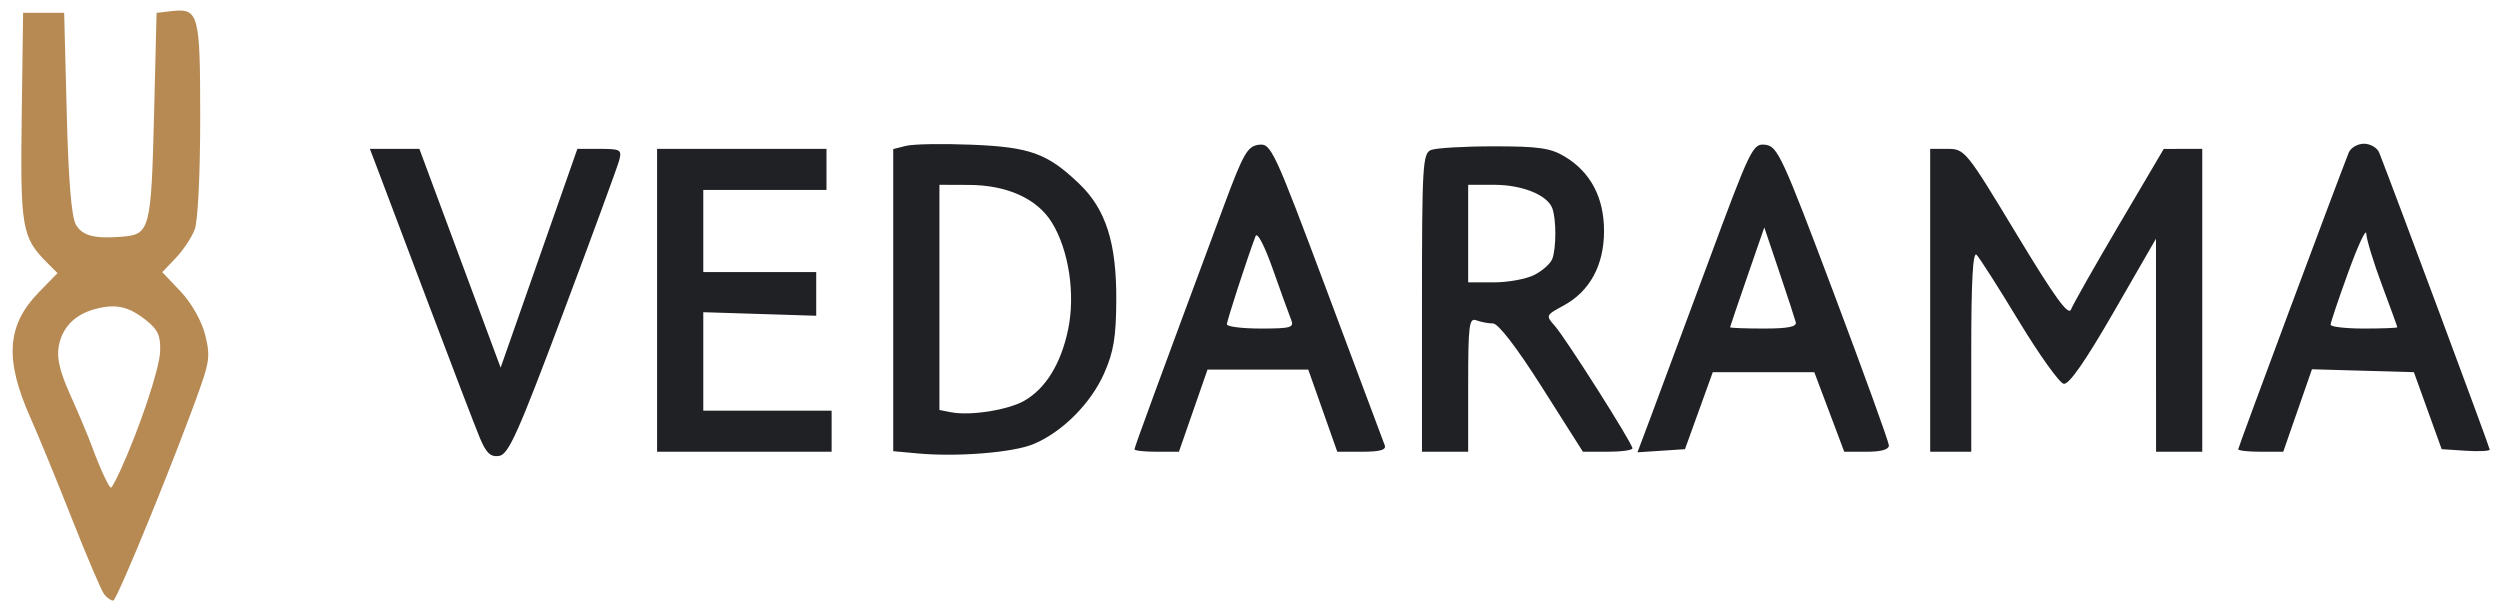
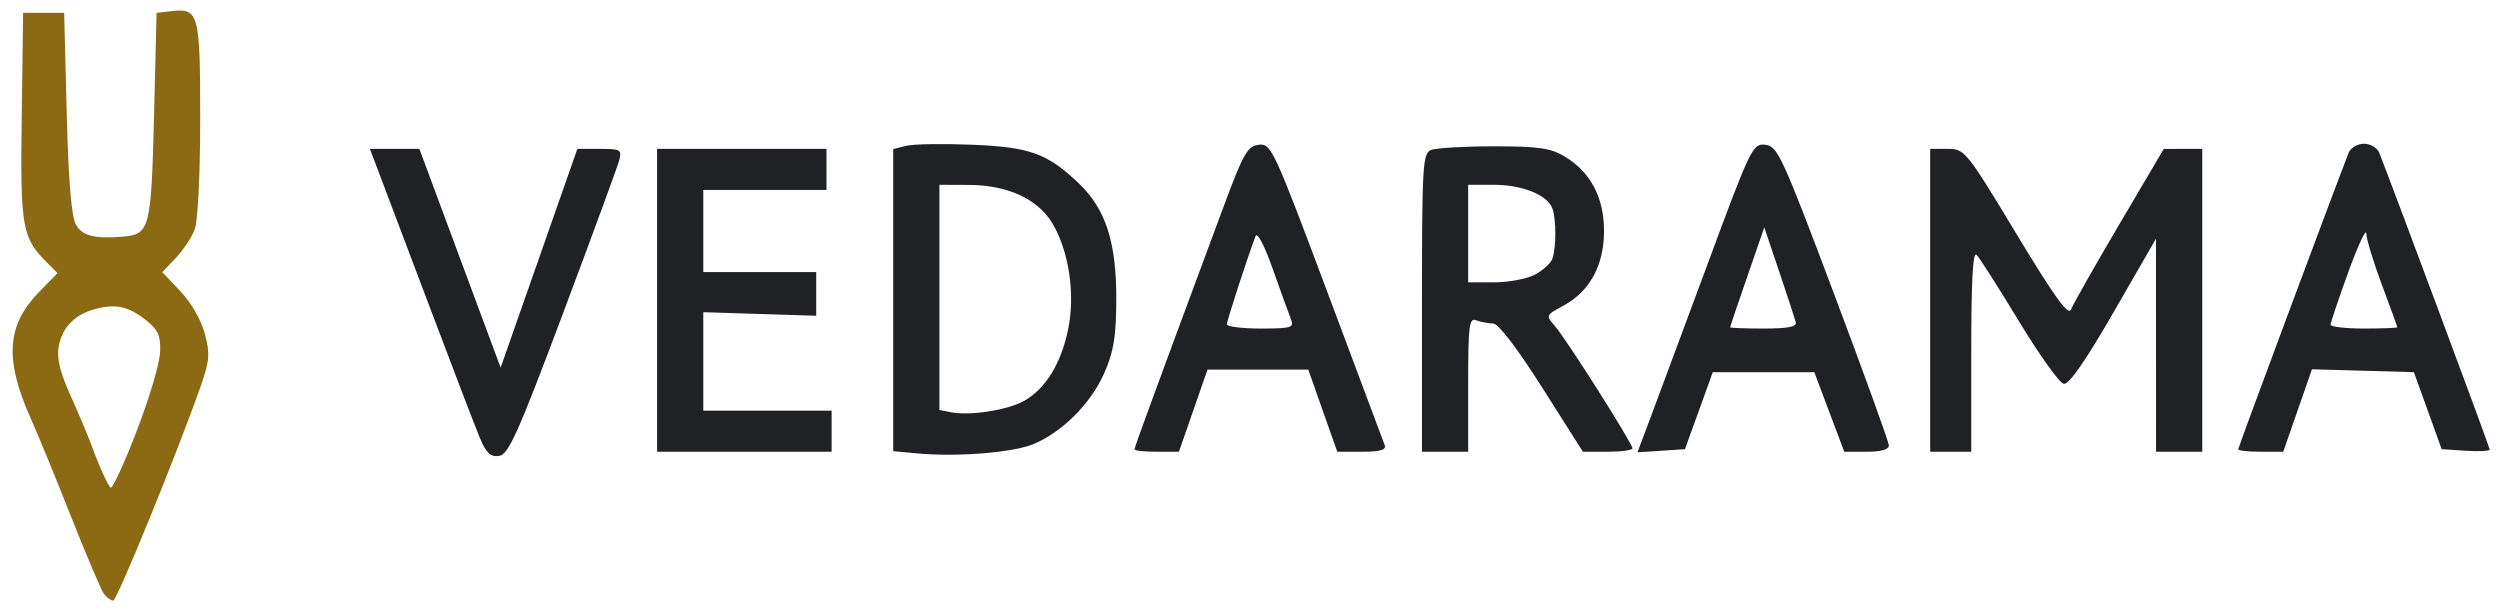
<svg xmlns="http://www.w3.org/2000/svg" width="487" height="119" viewBox="63 58 487 119" role="img" aria-label="VEDARAMA">
-   <path fill="#B78A54" fill-rule="evenodd" d="M83.281,173.750 C82.750,173.062 79.920,166.425 76.990,159.000 C74.061,151.575 70.456,142.800 68.980,139.500 C63.852,128.033 64.288,121.361 70.588,114.910 L74.205,111.205 72.156,109.156 C67.278,104.278 66.941,102.333 67.229,80.760 L67.500,60.500 71.500,60.500 L75.500,60.500 76.000,80.000 C76.339,93.218 76.914,100.225 77.785,101.750 C79.046,103.957 81.477,104.575 87.000,104.092 C92.166,103.641 92.461,102.492 93.000,80.717 L93.500,60.500 96.310,60.178 C101.742,59.555 102.000,60.500 102.000,81.057 C102.000,91.918 101.550,101.060 100.936,102.685 C100.351,104.233 98.689,106.741 97.241,108.258 L94.610,111.016 98.162,114.758 C100.231,116.938 102.210,120.378 102.903,123.000 C103.929,126.879 103.828,128.259 102.174,133.000 C97.760,145.654 85.796,175.000 85.051,175.000 C84.608,175.000 83.811,174.438 83.281,173.750 Z M86.395,149.750 C90.188,141.467 94.065,129.891 94.194,126.461 C94.309,123.400 93.787,122.242 91.454,120.381 C88.078,117.690 85.591,117.133 81.612,118.180 C77.593,119.237 75.143,121.721 74.444,125.447 C74.013,127.743 74.650,130.399 76.748,135.060 C78.343,138.602 80.222,143.075 80.925,145.000 C82.429,149.123 84.221,153.000 84.622,153.000 C84.778,153.000 85.576,151.537 86.395,149.750 Z" />
+   <path fill="#8C6913" fill-rule="evenodd" d="M83.281,173.750 C82.750,173.062 79.920,166.425 76.990,159.000 C74.061,151.575 70.456,142.800 68.980,139.500 C63.852,128.033 64.288,121.361 70.588,114.910 L74.205,111.205 72.156,109.156 C67.278,104.278 66.941,102.333 67.229,80.760 L67.500,60.500 71.500,60.500 L75.500,60.500 76.000,80.000 C76.339,93.218 76.914,100.225 77.785,101.750 C79.046,103.957 81.477,104.575 87.000,104.092 C92.166,103.641 92.461,102.492 93.000,80.717 L93.500,60.500 96.310,60.178 C101.742,59.555 102.000,60.500 102.000,81.057 C102.000,91.918 101.550,101.060 100.936,102.685 C100.351,104.233 98.689,106.741 97.241,108.258 L94.610,111.016 98.162,114.758 C100.231,116.938 102.210,120.378 102.903,123.000 C103.929,126.879 103.828,128.259 102.174,133.000 C97.760,145.654 85.796,175.000 85.051,175.000 C84.608,175.000 83.811,174.438 83.281,173.750 Z M86.395,149.750 C90.188,141.467 94.065,129.891 94.194,126.461 C94.309,123.400 93.787,122.242 91.454,120.381 C88.078,117.690 85.591,117.133 81.612,118.180 C77.593,119.237 75.143,121.721 74.444,125.447 C74.013,127.743 74.650,130.399 76.748,135.060 C78.343,138.602 80.222,143.075 80.925,145.000 C82.429,149.123 84.221,153.000 84.622,153.000 C84.778,153.000 85.576,151.537 86.395,149.750 Z" />
  <path fill="#202124" fill-rule="evenodd" d="M156.481,143.314 C155.601,141.216 150.893,128.925 146.019,116.000 C141.144,103.075 136.682,91.263 136.103,89.750 L135.050,87.000 139.872,87.000 L144.695,87.000 152.609,108.309 L160.523,129.619 167.997,108.309 L175.471,87.000 179.844,87.000 C183.891,87.000 184.172,87.168 183.614,89.250 C183.282,90.487 178.367,103.875 172.691,119.000 C163.902,142.423 162.053,146.547 160.226,146.814 C158.558,147.059 157.724,146.279 156.481,143.314 Z M241.750,146.327 L237.000,145.890 237.000,116.464 L237.000,87.038 239.517,86.406 C240.902,86.059 246.639,85.961 252.267,86.188 C263.670,86.649 267.054,87.877 273.231,93.794 C278.431,98.776 280.512,105.317 280.452,116.500 C280.414,123.673 279.933,126.564 278.083,130.742 C275.487,136.602 269.925,142.169 264.331,144.506 C260.357,146.166 249.516,147.041 241.750,146.327 Z M191.000,116.500 L191.000,87.000 207.500,87.000 L224.000,87.000 224.000,91.000 L224.000,95.000 212.000,95.000 L200.000,95.000 200.000,103.000 L200.000,111.000 211.000,111.000 L222.000,111.000 222.000,115.255 L222.000,119.510 211.000,119.163 L200.000,118.817 200.000,128.408 L200.000,138.000 212.500,138.000 L225.000,138.000 225.000,142.000 L225.000,146.000 208.000,146.000 L191.000,146.000 191.000,116.500 Z M284.000,145.526 C284.000,145.100 288.556,132.689 301.448,98.000 C305.213,87.870 306.019,86.464 308.214,86.198 C310.610,85.907 311.115,86.990 321.497,114.698 C327.432,130.539 332.496,144.062 332.751,144.750 C333.081,145.642 331.824,145.999 328.357,145.997 L323.500,145.995 320.675,137.997 L317.851,130.000 308.037,130.000 L298.224,130.000 295.439,138.000 L292.654,146.000 288.327,146.000 C285.947,146.000 284.000,145.787 284.000,145.526 Z M340.000,116.969 C340.000,90.259 340.140,87.880 341.750,87.222 C342.712,86.828 348.225,86.505 354.000,86.503 C362.731,86.501 365.059,86.837 367.819,88.500 C372.859,91.537 375.467,96.482 375.467,103.000 C375.467,109.673 372.689,114.775 367.550,117.543 C364.129,119.386 364.092,119.471 365.860,121.463 C368.008,123.883 381.000,144.363 381.000,145.330 C381.000,145.698 378.829,146.000 376.175,146.000 L371.351,146.000 363.425,133.509 C358.479,125.713 354.873,121.014 353.832,121.009 C352.914,121.004 351.452,120.727 350.582,120.393 C349.189,119.859 349.000,121.352 349.000,132.893 L349.000,146.000 344.500,146.000 L340.000,146.000 340.000,116.969 Z M384.538,139.305 C385.947,135.562 390.982,122.015 395.726,109.201 C404.058,86.699 404.440,85.911 406.902,86.201 C409.272,86.479 410.209,88.511 420.180,115.000 C426.080,130.675 430.929,144.062 430.954,144.750 C430.984,145.566 429.484,146.000 426.630,146.000 L422.261,146.000 419.344,138.250 L416.427,130.500 406.538,130.500 L396.649,130.500 393.941,138.000 L391.232,145.500 386.604,145.805 L381.976,146.111 384.538,139.305 Z M439.000,116.500 L439.000,87.000 442.401,87.000 C445.729,87.000 446.015,87.353 455.782,103.532 C463.255,115.912 465.932,119.616 466.439,118.282 C466.812,117.302 471.028,109.864 475.808,101.754 L484.500,87.009 488.250,87.004 L492.000,87.000 492.000,116.500 L492.000,146.000 487.500,146.000 L483.000,146.000 482.992,125.250 L482.984,104.500 474.754,118.777 C469.218,128.381 466.028,132.961 465.012,132.768 C464.180,132.610 460.255,127.125 456.289,120.579 C452.323,114.034 448.611,108.211 448.039,107.639 C447.320,106.920 447.000,112.673 447.000,126.300 L447.000,146.000 443.000,146.000 L439.000,146.000 439.000,116.500 Z M499.000,145.521 C499.000,145.137 517.929,94.331 520.524,87.750 C520.903,86.787 522.243,86.000 523.500,86.000 C524.757,86.000 526.097,86.787 526.476,87.750 C529.282,94.865 548.000,145.153 548.000,145.576 C548.000,145.869 545.894,145.972 543.319,145.805 L538.638,145.500 535.932,138.000 L533.226,130.500 523.297,130.217 L513.369,129.934 510.573,137.967 L507.776,146.000 503.388,146.000 C500.975,146.000 499.000,145.784 499.000,145.521 Z M262.497,136.087 C266.681,133.720 269.679,128.859 271.068,122.188 C272.508,115.273 271.202,106.681 267.897,101.334 C265.030,96.695 259.190,94.050 251.750,94.022 L246.000,94.000 246.000,115.930 L246.000,137.861 248.250,138.305 C251.962,139.037 259.301,137.894 262.497,136.087 Z M314.503,120.250 C314.112,119.287 312.523,114.900 310.972,110.500 C309.330,105.844 307.913,103.127 307.583,104.000 C305.943,108.332 302.000,120.462 302.000,121.175 C302.000,121.629 304.973,122.000 308.607,122.000 C314.503,122.000 315.138,121.812 314.503,120.250 Z M412.814,120.750 C412.632,120.062 411.178,115.631 409.584,110.901 L406.686,102.302 403.364,111.901 C401.536,117.181 400.032,121.612 400.021,121.750 C400.009,121.888 402.958,122.000 406.573,122.000 C411.343,122.000 413.055,121.657 412.814,120.750 Z M529.996,121.750 C529.994,121.612 528.646,117.900 527.000,113.500 C525.354,109.100 523.983,104.600 523.954,103.500 C523.924,102.400 522.348,105.775 520.451,111.000 C518.554,116.225 517.001,120.838 517.001,121.250 C517.000,121.662 519.925,122.000 523.500,122.000 C527.075,122.000 529.998,121.888 529.996,121.750 Z M361.928,111.537 C363.485,110.732 365.037,109.346 365.379,108.455 C366.179,106.370 366.179,100.630 365.379,98.545 C364.386,95.957 359.507,94.000 354.050,94.000 L349.000,94.000 349.000,103.500 L349.000,113.000 354.050,113.000 C356.827,113.000 360.372,112.342 361.928,111.537 Z" />
</svg>
